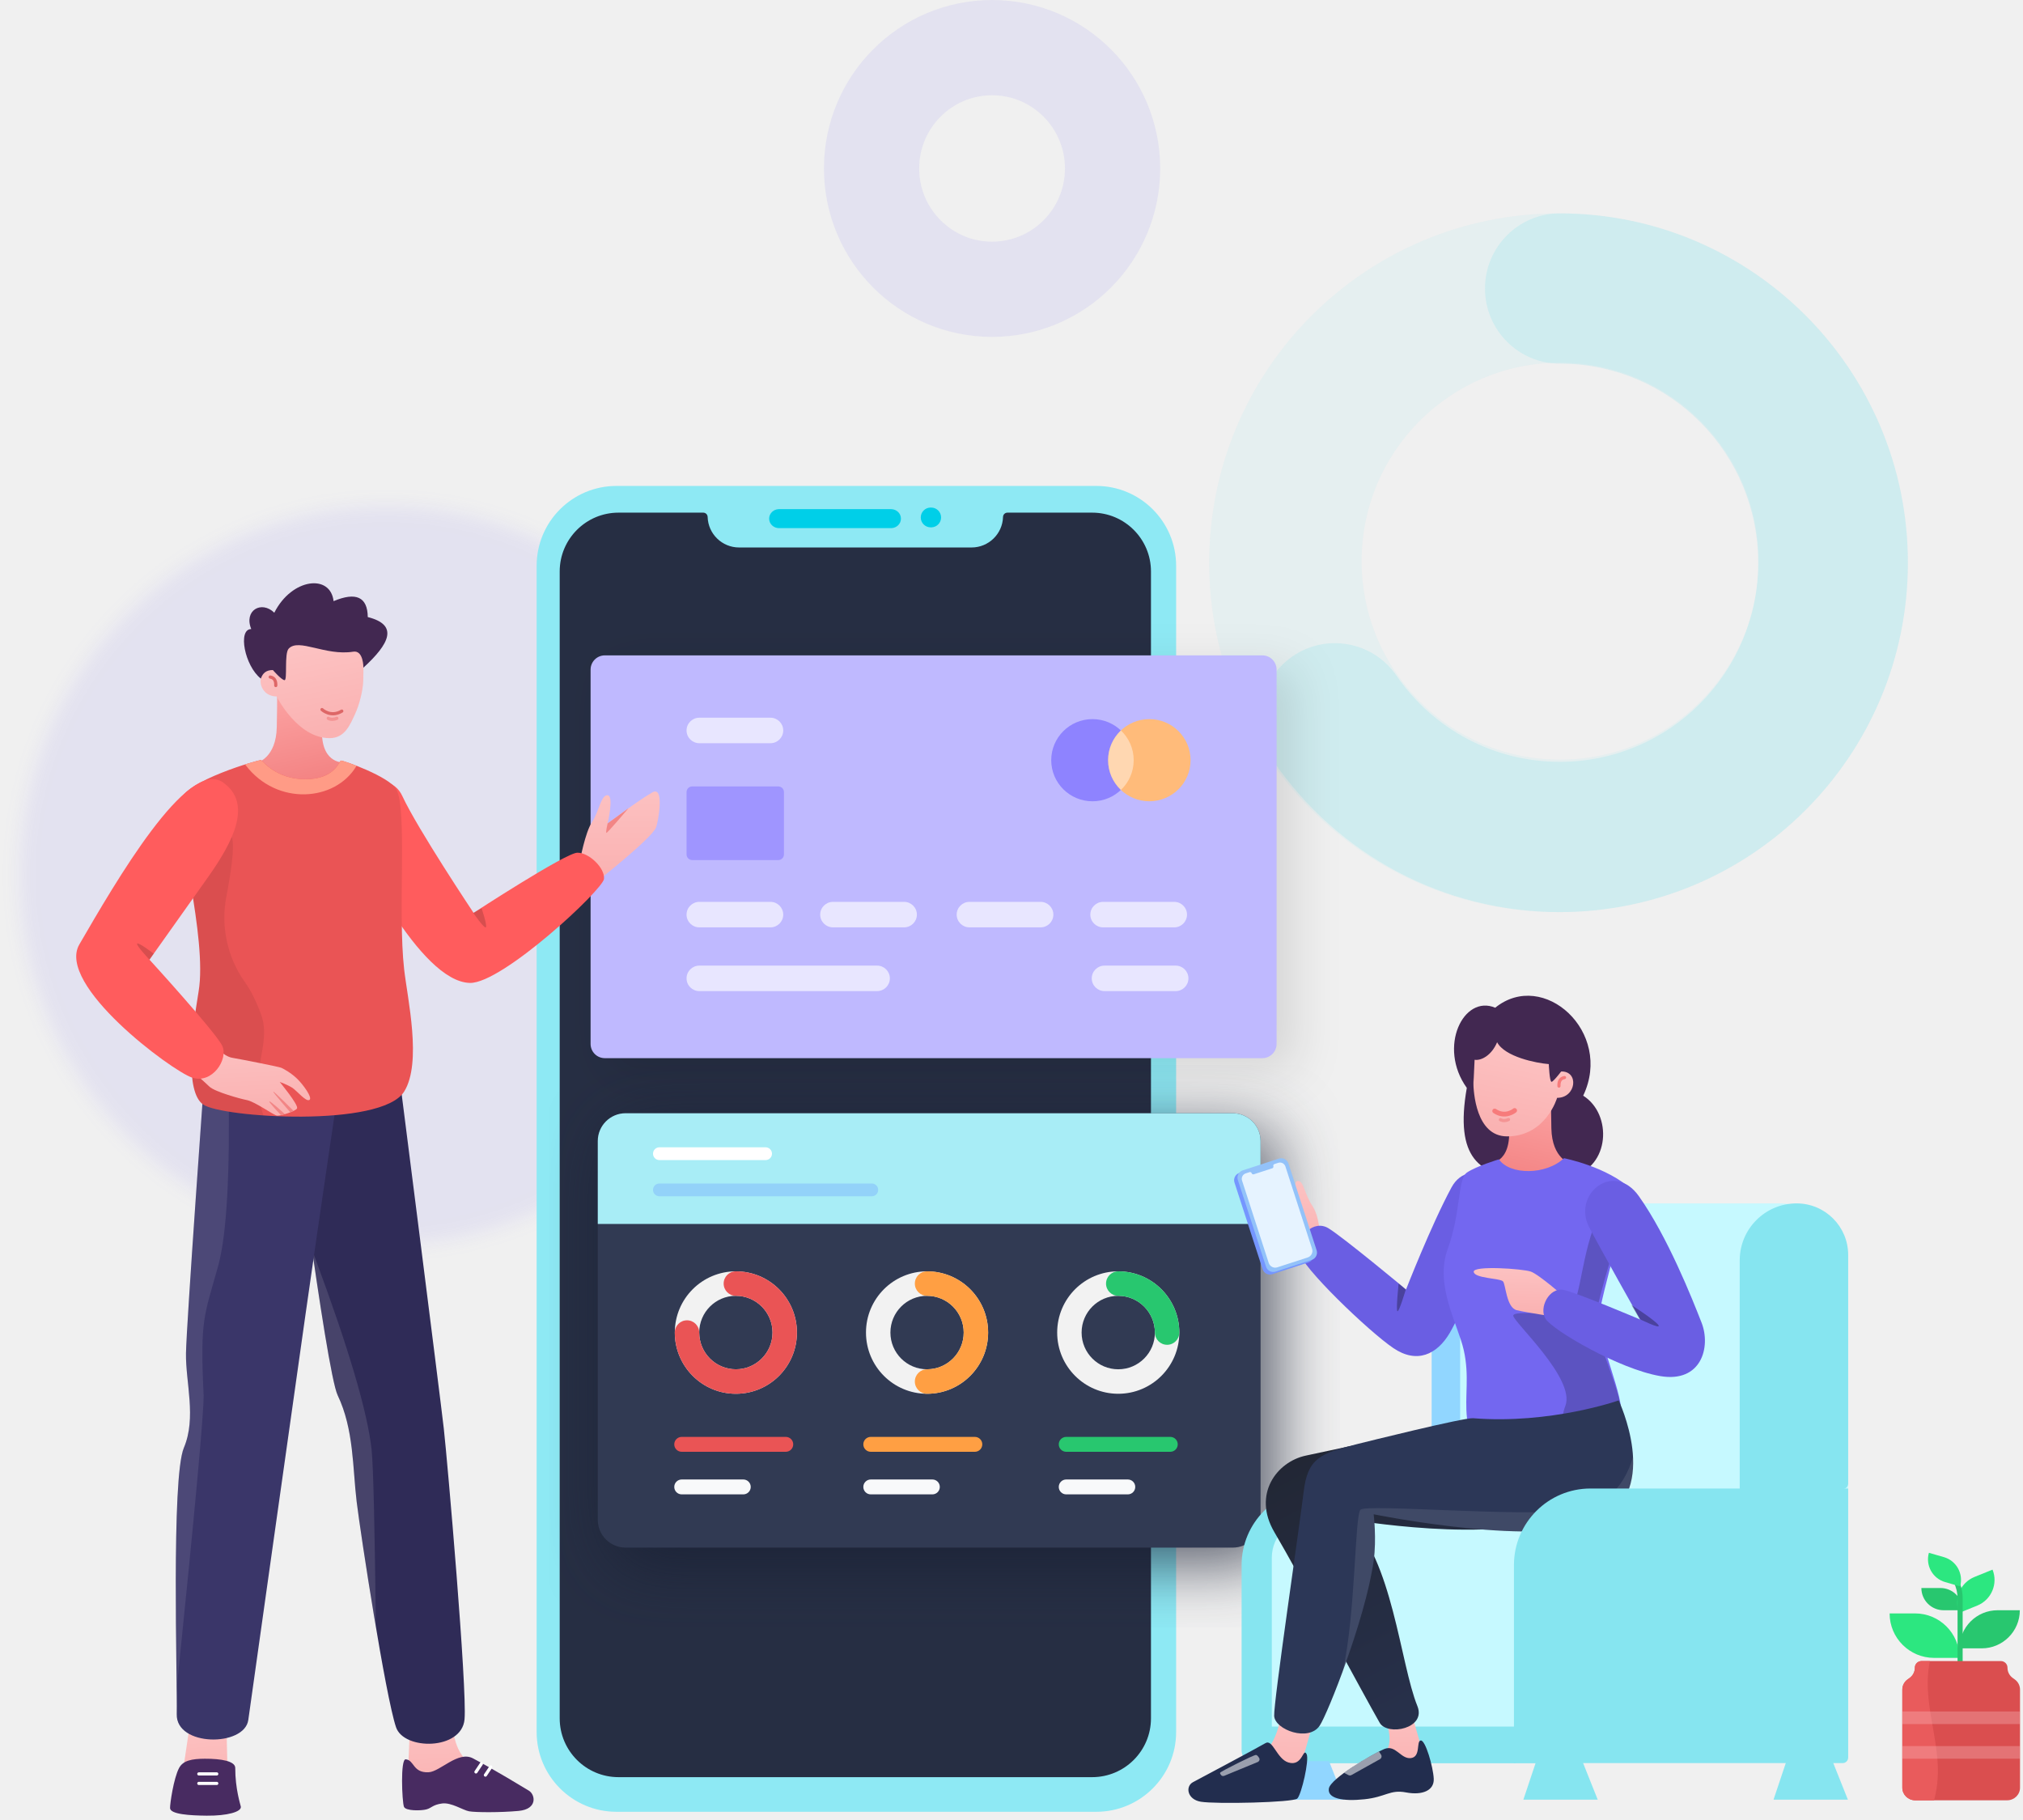
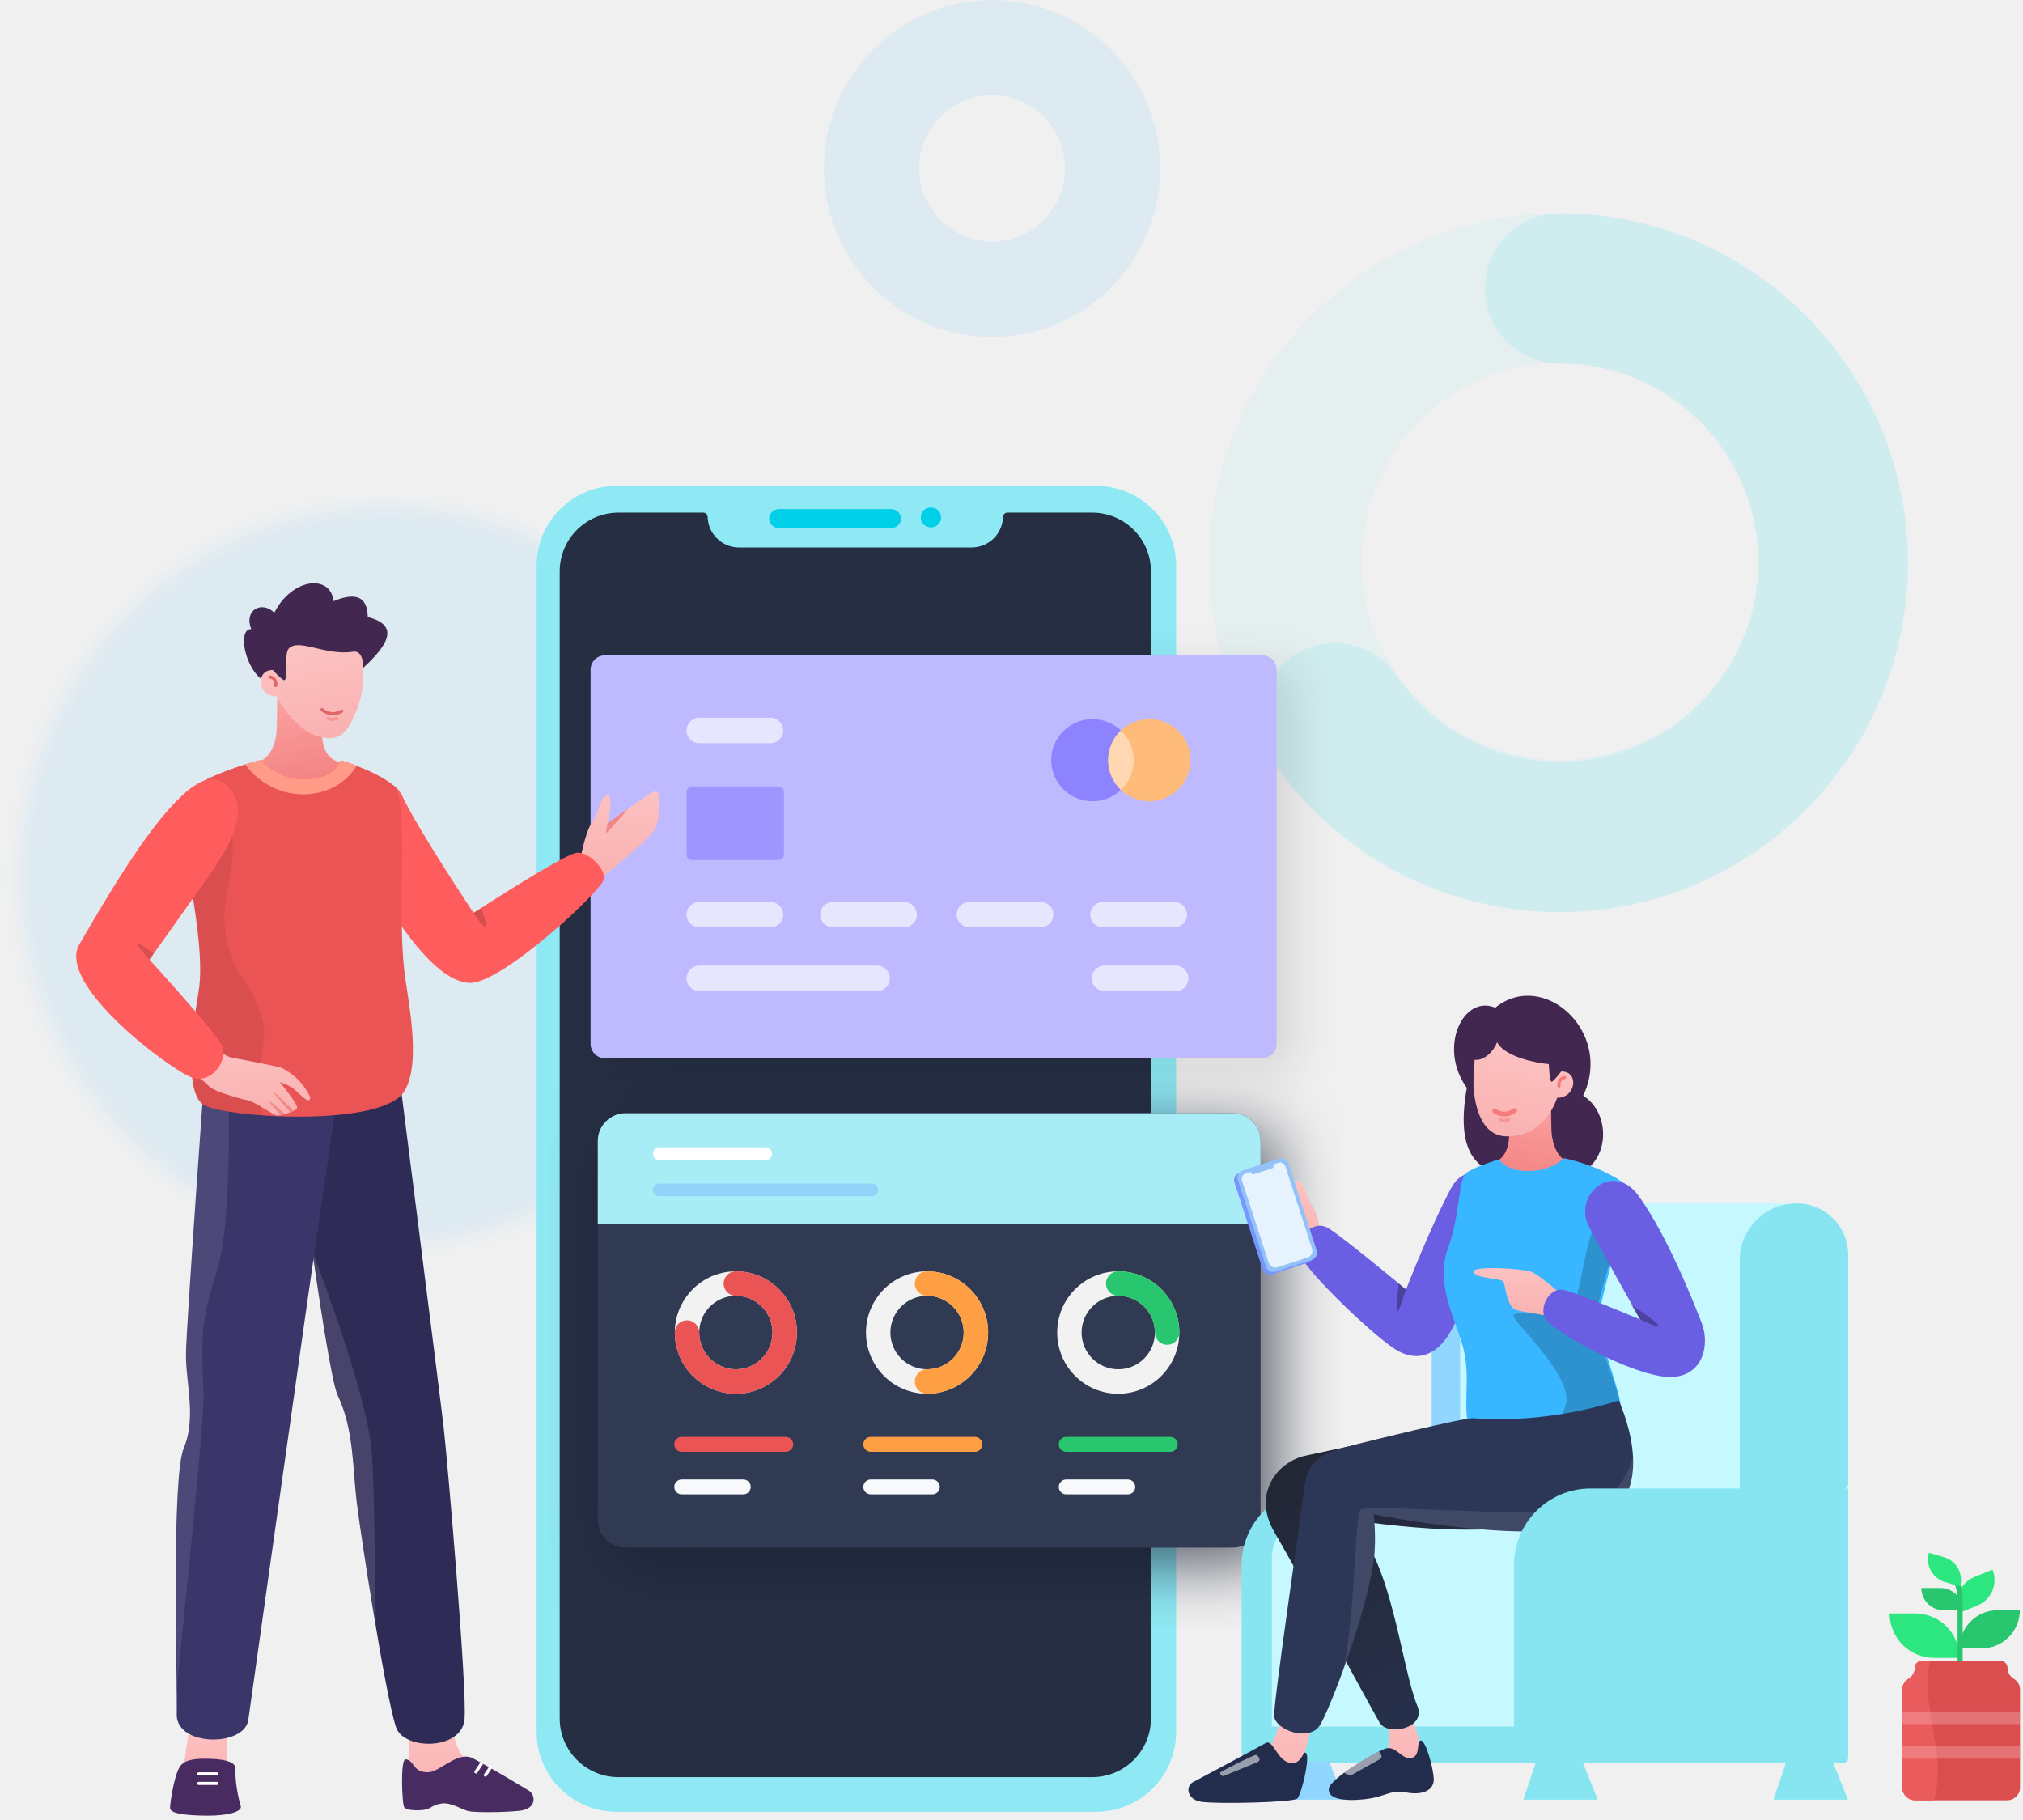
<svg xmlns="http://www.w3.org/2000/svg" width="637" height="573" viewBox="0 0 637 573" fill="none">
  <g id="Illustration">
    <g id="Shape">
      <g id="Oval" opacity="0.1" filter="url(#filter0_f)">
-         <ellipse cx="121.531" cy="275.607" rx="115.531" ry="116.393" fill="#7367F0" />
+         <ellipse cx="121.531" cy="275.607" rx="115.531" ry="116.393" fill="#38b6ff" />
      </g>
      <path id="Oval_2" opacity="0.05" fill-rule="evenodd" clip-rule="evenodd" d="M380.75 177.185C380.75 116.434 429.999 67.185 490.75 67.185C551.501 67.185 600.75 116.434 600.75 177.185C600.75 237.937 551.501 287.185 490.75 287.185C429.999 287.185 380.75 237.937 380.75 177.185ZM553.75 176.685C553.75 142.167 525.768 114.185 491.25 114.185C456.732 114.185 428.75 142.167 428.75 176.685C428.75 211.203 456.732 239.185 491.25 239.185C525.768 239.185 553.75 211.203 553.75 176.685Z" fill="#00CFE8" />
-       <ellipse id="Oval_3" opacity="0.1" cx="312.382" cy="53.041" rx="37.944" ry="38.041" stroke="#7367F0" stroke-width="30" />
+       <ellipse id="Oval_3" opacity="0.1" cx="312.382" cy="53.041" rx="37.944" ry="38.041" stroke="#38b6ff" stroke-width="30" />
      <path id="Path" opacity="0.1" d="M491.165 67.185C551.687 67.185 600.75 116.434 600.75 177.185C600.75 237.937 551.687 287.185 491.165 287.185C454.704 287.185 421.237 269.153 400.923 239.605C393.53 228.852 396.221 214.12 406.933 206.699C417.538 199.353 432.029 201.927 439.491 212.413L439.715 212.733C451.321 229.614 470.362 239.873 491.165 239.873C525.656 239.873 553.617 211.807 553.617 177.185C553.617 142.91 526.213 115.059 492.198 114.506L491.165 114.497C478.15 114.497 467.598 103.906 467.598 90.841C467.598 77.776 478.15 67.185 491.165 67.185Z" fill="#00CFE8" />
    </g>
    <g id="Mobile Banking App">
      <g id="Phone3">
        <path id="Rectangle" fill-rule="evenodd" clip-rule="evenodd" d="M168.975 178.137C168.975 164.254 180.229 153 194.112 153H345.201C359.084 153 370.338 164.254 370.338 178.137V545.323C370.338 559.206 359.084 570.46 345.201 570.46H194.112C180.229 570.46 168.975 559.206 168.975 545.323V178.137Z" fill="#8EE9F4" />
        <g id="Group 48">
          <path id="Rectangle_2" fill-rule="evenodd" clip-rule="evenodd" d="M176.237 179.934C176.237 169.705 184.53 161.412 194.759 161.412H221.439C222.187 161.412 222.799 162.007 222.821 162.755V162.755C222.976 168.115 227.365 172.379 232.727 172.379H305.926C311.288 172.379 315.678 168.115 315.833 162.755V162.755C315.854 162.007 316.467 161.412 317.215 161.412H343.894C354.124 161.412 362.416 169.705 362.416 179.934V541.033C362.416 551.263 354.124 559.555 343.894 559.555H194.759C184.53 559.555 176.237 551.263 176.237 541.033V179.934Z" fill="#262E43" />
          <mask id="mask0" mask-type="alpha" maskUnits="userSpaceOnUse" x="176" y="161" width="187" height="399">
            <path id="Rectangle_3" fill-rule="evenodd" clip-rule="evenodd" d="M176.237 179.934C176.237 169.705 184.53 161.412 194.759 161.412H221.439C222.187 161.412 222.799 162.007 222.821 162.755V162.755C222.976 168.115 227.365 172.379 232.727 172.379H305.926C311.288 172.379 315.678 168.115 315.833 162.755V162.755C315.854 162.007 316.467 161.412 317.215 161.412H343.894C354.124 161.412 362.416 169.705 362.416 179.934V541.033C362.416 551.263 354.124 559.555 343.894 559.555H194.759C184.53 559.555 176.237 551.263 176.237 541.033V179.934Z" fill="white" />
          </mask>
          <g mask="url(#mask0)">
            <ellipse id="Oval_4" cx="246.822" cy="403.737" rx="15.969" ry="15.951" fill="#E97EFF" fill-opacity="0.549" />
            <path id="Rectangle_4" fill-rule="evenodd" clip-rule="evenodd" d="M198.916 235.001C198.916 232.11 201.259 229.767 204.15 229.767H335.904C338.794 229.767 341.138 232.11 341.138 235.001V235.001C341.138 237.891 338.794 240.235 335.904 240.235H204.15C201.259 240.235 198.916 237.891 198.916 235.001V235.001Z" fill="#E97EFF" fill-opacity="0.549" />
          </g>
        </g>
        <path id="Path_2" d="M280.572 160.308C282.294 160.308 283.69 161.647 283.69 163.299C283.69 164.914 282.355 166.23 280.686 166.288L280.572 166.29H245.304C243.582 166.29 242.186 164.951 242.186 163.299C242.186 161.684 243.521 160.368 245.19 160.31L245.304 160.308H280.572Z" fill="#00CFE8" />
        <path id="Path_3" d="M293.21 159.81C294.933 159.81 296.329 161.205 296.329 162.925C296.329 164.608 294.994 165.979 293.325 166.039L293.21 166.041H293.047C291.324 166.041 289.928 164.646 289.928 162.925C289.928 161.243 291.263 159.872 292.932 159.812L293.047 159.81H293.21Z" fill="#00CFE8" />
      </g>
      <g id="BoardPieChart">
        <g id="Rectangle_5" filter="url(#filter1_d)">
          <path fill-rule="evenodd" clip-rule="evenodd" d="M188.229 359.27C188.229 354.434 192.15 350.513 196.986 350.513H388.175C393.011 350.513 396.931 354.434 396.931 359.27V478.524C396.931 483.361 393.011 487.281 388.175 487.281H196.986C192.15 487.281 188.229 483.361 188.229 478.524V359.27Z" fill="#313A53" />
        </g>
        <mask id="mask1" mask-type="alpha" maskUnits="userSpaceOnUse" x="188" y="350" width="209" height="138">
          <path id="Rectangle_6" fill-rule="evenodd" clip-rule="evenodd" d="M188.229 359.27C188.229 354.434 192.15 350.513 196.986 350.513H388.175C393.011 350.513 396.931 354.434 396.931 359.27V478.524C396.931 483.361 393.011 487.281 388.175 487.281H196.986C192.15 487.281 188.229 483.361 188.229 478.524V359.27Z" fill="white" />
        </mask>
        <g mask="url(#mask1)">
          <path id="Rectangle_7" fill-rule="evenodd" clip-rule="evenodd" d="M183.547 345.15H402.282V385.376H183.547L183.547 345.15Z" fill="#A8EDF6" />
          <path id="Rectangle_8" opacity="0.366" fill-rule="evenodd" clip-rule="evenodd" d="M205.621 374.649C205.621 373.538 206.522 372.638 207.632 372.638H274.515C275.626 372.638 276.526 373.538 276.526 374.649V374.649C276.526 375.76 275.626 376.66 274.515 376.66H207.632C206.522 376.66 205.621 375.76 205.621 374.649V374.649Z" fill="#6FA3FF" />
          <rect id="Rectangle_9" x="205.621" y="361.24" width="37.459" height="4.023" rx="2.011" fill="white" />
          <rect id="Rectangle_10" x="212.311" y="452.419" width="37.459" height="4.693" rx="2.346" fill="#EA5455" />
          <path id="Rectangle_11" fill-rule="evenodd" clip-rule="evenodd" d="M212.311 468.174C212.311 466.878 213.361 465.827 214.657 465.827H234.045C235.341 465.827 236.392 466.878 236.392 468.174V468.174C236.392 469.47 235.341 470.52 234.045 470.52H214.657C213.361 470.52 212.311 469.47 212.311 468.174V468.174Z" fill="#F8F9FA" />
          <rect id="Rectangle_12" x="271.844" y="452.419" width="37.459" height="4.693" rx="2.346" fill="#FF9F43" />
          <path id="Rectangle_13" fill-rule="evenodd" clip-rule="evenodd" d="M271.844 468.174C271.844 466.878 272.894 465.827 274.19 465.827H293.578C294.874 465.827 295.925 466.878 295.925 468.174V468.174C295.925 469.47 294.874 470.52 293.578 470.52H274.19C272.894 470.52 271.844 469.47 271.844 468.174V468.174Z" fill="#F8F9FA" />
          <rect id="Rectangle_14" x="333.385" y="452.419" width="37.459" height="4.693" rx="2.346" fill="#28C76F" />
          <path id="Rectangle_15" fill-rule="evenodd" clip-rule="evenodd" d="M333.385 468.174C333.385 466.878 334.435 465.827 335.731 465.827H355.119C356.415 465.827 357.466 466.878 357.466 468.174V468.174C357.466 469.47 356.415 470.52 355.119 470.52H335.731C334.435 470.52 333.385 469.47 333.385 468.174V468.174Z" fill="#F8F9FA" />
          <g id="Group 3">
            <path id="Oval_5" fill-rule="evenodd" clip-rule="evenodd" d="M352.114 438.843C362.735 438.843 371.345 430.213 371.345 419.568C371.345 408.923 362.735 400.293 352.114 400.293C341.493 400.293 332.883 408.923 332.883 419.568C332.883 430.213 341.493 438.843 352.114 438.843ZM352.114 431.133C345.741 431.133 340.575 425.955 340.575 419.568C340.575 413.181 345.741 408.003 352.114 408.003C358.487 408.003 363.653 413.181 363.653 419.568C363.653 425.955 358.487 431.133 352.114 431.133Z" fill="#F2F2F2" />
            <path id="Path_4" fill-rule="evenodd" clip-rule="evenodd" d="M371.345 419.568C371.345 408.923 362.735 400.293 352.114 400.293C349.99 400.293 348.268 402.019 348.268 404.148C348.268 406.277 349.99 408.003 352.114 408.003C358.414 408.003 363.535 413.064 363.651 419.351L363.653 419.568C363.653 421.697 365.375 423.423 367.499 423.423C369.623 423.423 371.345 421.697 371.345 419.568Z" fill="#28C76F" />
          </g>
          <g id="Group 4">
            <path id="Oval_6" fill-rule="evenodd" clip-rule="evenodd" d="M291.911 438.843C302.532 438.843 311.142 430.213 311.142 419.568C311.142 408.923 302.532 400.293 291.911 400.293C281.29 400.293 272.68 408.923 272.68 419.568C272.68 430.213 281.29 438.843 291.911 438.843ZM291.911 431.133C285.538 431.133 280.372 425.955 280.372 419.568C280.372 413.181 285.538 408.003 291.911 408.003C298.284 408.003 303.45 413.181 303.45 419.568C303.45 425.955 298.284 431.133 291.911 431.133Z" fill="#F2F2F2" />
            <path id="Path_5" d="M291.911 438.843C302.532 438.843 311.142 430.213 311.142 419.568C311.142 408.923 302.532 400.293 291.911 400.293C289.786 400.293 288.064 402.019 288.064 404.148C288.064 406.277 289.786 408.003 291.911 408.003C298.283 408.003 303.45 413.181 303.45 419.568C303.45 425.882 298.4 431.015 292.127 431.131L291.911 431.133C289.786 431.133 288.064 432.859 288.064 434.988C288.064 437.117 289.786 438.843 291.911 438.843Z" fill="#FF9F43" />
          </g>
          <g id="Group 6">
            <path id="Oval_7" fill-rule="evenodd" clip-rule="evenodd" d="M231.709 438.843C242.33 438.843 250.94 430.213 250.94 419.568C250.94 408.923 242.33 400.293 231.709 400.293C221.088 400.293 212.478 408.923 212.478 419.568C212.478 430.213 221.088 438.843 231.709 438.843ZM231.709 431.133C225.336 431.133 220.17 425.955 220.17 419.568C220.17 413.181 225.336 408.003 231.709 408.003C238.082 408.003 243.248 413.181 243.248 419.568C243.248 425.955 238.082 431.133 231.709 431.133Z" fill="#F2F2F2" />
            <path id="Path_6" fill-rule="evenodd" clip-rule="evenodd" d="M212.478 419.568C212.478 430.213 221.088 438.843 231.709 438.843C242.33 438.843 250.94 430.213 250.94 419.568C250.94 408.923 242.33 400.293 231.709 400.293C229.585 400.293 227.863 402.019 227.863 404.148C227.863 406.277 229.585 408.003 231.709 408.003C238.082 408.003 243.248 413.181 243.248 419.568C243.248 425.955 238.082 431.133 231.709 431.133C225.336 431.133 220.17 425.955 220.17 419.568C220.17 417.439 218.448 415.713 216.324 415.713C214.2 415.713 212.478 417.439 212.478 419.568Z" fill="#EA5455" />
          </g>
        </g>
      </g>
      <g id="VisaCard2">
        <g id="Rectangle_16" filter="url(#filter2_d)">
          <path fill-rule="evenodd" clip-rule="evenodd" d="M190.441 206.351H397.491C399.964 206.351 401.968 208.361 401.968 210.841V328.683C401.968 331.163 399.964 333.172 397.491 333.172H190.441C187.968 333.172 185.964 331.163 185.964 328.683V210.841C185.964 208.361 187.968 206.351 190.441 206.351Z" fill="#BFB9FF" />
        </g>
        <g id="Group 46">
          <g id="Group 45">
            <g id="Group 43">
              <ellipse id="Oval_8" cx="343.993" cy="239.357" rx="12.983" ry="12.935" fill="#8E83FF" />
              <ellipse id="Oval Copy 10" cx="361.901" cy="239.357" rx="12.983" ry="12.935" fill="#FFBB7A" />
              <path id="Path_7" fill-rule="evenodd" clip-rule="evenodd" d="M352.83 230.104L352.949 229.992C355.43 232.348 356.976 235.673 356.976 239.357C356.976 243.042 355.43 246.367 352.949 248.723C350.465 246.368 348.918 243.042 348.918 239.357C348.918 235.731 350.416 232.452 352.83 230.104L352.949 229.992L352.83 230.104Z" fill="white" fill-opacity="0.416" />
            </g>
            <path id="Rectangle_17" fill-rule="evenodd" clip-rule="evenodd" d="M217.972 247.609H245.057C246.046 247.609 246.848 248.408 246.848 249.393V269.019C246.848 270.004 246.046 270.803 245.057 270.803H217.972C216.983 270.803 216.182 270.004 216.182 269.019V249.393C216.182 248.408 216.983 247.609 217.972 247.609Z" fill="#9F95FF" />
          </g>
          <g id="Group 44">
            <path id="Rectangle_18" fill-rule="evenodd" clip-rule="evenodd" d="M220.211 283.96H242.595C244.82 283.96 246.624 285.758 246.624 287.975C246.624 290.192 244.82 291.989 242.595 291.989H220.211C217.986 291.989 216.182 290.192 216.182 287.975C216.182 285.758 217.986 283.96 220.211 283.96Z" fill="white" fill-opacity="0.647" />
            <path id="Rectangle_19" fill-rule="evenodd" clip-rule="evenodd" d="M220.211 304.032H276.17C278.396 304.032 280.199 305.829 280.199 308.046C280.199 310.263 278.396 312.06 276.17 312.06H220.211C217.986 312.06 216.182 310.263 216.182 308.046C216.182 305.829 217.986 304.032 220.211 304.032Z" fill="white" fill-opacity="0.647" />
            <path id="Rectangle_20" fill-rule="evenodd" clip-rule="evenodd" d="M347.799 304.032H370.182C372.408 304.032 374.212 305.829 374.212 308.046C374.212 310.263 372.408 312.06 370.182 312.06H347.799C345.573 312.06 343.77 310.263 343.77 308.046C343.77 305.829 345.573 304.032 347.799 304.032Z" fill="white" fill-opacity="0.647" />
            <path id="Rectangle_21" fill-rule="evenodd" clip-rule="evenodd" d="M220.211 225.977H242.595C244.82 225.977 246.624 227.774 246.624 229.991C246.624 232.208 244.82 234.005 242.595 234.005H220.211C217.986 234.005 216.182 232.208 216.182 229.991C216.182 227.774 217.986 225.977 220.211 225.977Z" fill="white" fill-opacity="0.647" />
            <path id="Rectangle Copy 38" fill-rule="evenodd" clip-rule="evenodd" d="M262.293 283.96H284.677C286.902 283.96 288.706 285.758 288.706 287.975C288.706 290.192 286.902 291.989 284.677 291.989H262.293C260.068 291.989 258.264 290.192 258.264 287.975C258.264 285.758 260.068 283.96 262.293 283.96Z" fill="white" fill-opacity="0.647" />
            <path id="Rectangle Copy 39" fill-rule="evenodd" clip-rule="evenodd" d="M305.269 283.96H327.653C329.878 283.96 331.682 285.758 331.682 287.975C331.682 290.192 329.878 291.989 327.653 291.989H305.269C303.044 291.989 301.24 290.192 301.24 287.975C301.24 285.758 303.044 283.96 305.269 283.96Z" fill="white" fill-opacity="0.647" />
            <path id="Rectangle Copy 40" fill-rule="evenodd" clip-rule="evenodd" d="M347.351 283.96H369.735C371.96 283.96 373.764 285.758 373.764 287.975C373.764 290.192 371.96 291.989 369.735 291.989H347.351C345.126 291.989 343.322 290.192 343.322 287.975C343.322 285.758 345.126 283.96 347.351 283.96Z" fill="white" fill-opacity="0.647" />
          </g>
        </g>
      </g>
      <g id="Men1.1">
        <g id="LLeg">
          <path id="Path_8" fill-rule="evenodd" clip-rule="evenodd" d="M142.482 542C142.482 542 142.328 551.857 148.381 555.358C154.434 558.86 163.812 565.365 163.812 565.365L128.137 566.574L129.154 541.911L142.482 542Z" fill="url(#paint0_linear)" />
          <path id="Path_9" fill-rule="evenodd" clip-rule="evenodd" d="M127.761 553.936C130.519 554.22 129.916 558.21 134.922 558.016C138.569 557.874 144.257 551.148 148.936 553.639C156.078 557.442 164.453 562.57 166.506 563.791C168.56 565.013 169.371 569.618 163.303 570.184C157.501 570.724 149.668 570.664 147.707 570.306C145.744 569.949 142.105 567.446 139.177 567.846C136.249 568.247 135.915 569.256 134.279 569.703C132.643 570.15 127.704 570.247 127.192 568.868C126.603 567.286 126.014 553.756 127.761 553.936Z" fill="#482B61" />
          <path id="Path_10" fill-rule="evenodd" clip-rule="evenodd" d="M124.996 332.889C124.996 332.889 138.605 439.705 139.743 449.806C140.88 459.908 147.128 531.771 146.273 541.357C145.402 551.118 127.14 551.171 124.69 543.806C121.337 533.725 113.585 483.341 112.303 472.819C111.021 462.298 111.471 450.083 106.319 439.309C102.63 431.596 90.423 335.628 90.423 335.628L124.996 332.889Z" fill="#2F2B57" />
          <path id="Path_11" opacity="0.591" fill-rule="evenodd" clip-rule="evenodd" d="M116.998 456.324L117.046 456.805C117.566 462.384 118.001 480.866 118.352 512.249L117.569 507.562C115.113 492.698 112.931 477.974 112.303 472.819C111.048 462.517 111.453 450.591 106.634 439.985L106.319 439.309C104.695 435.915 101.422 415.426 98.266 393.547L99.257 396.201C109.796 424.543 115.709 444.584 116.998 456.324Z" fill="white" fill-opacity="0.192" />
          <path id="Path 10" d="M151.575 555.354L149.868 557.907" stroke="white" stroke-linecap="round" />
          <path id="Path 10_2" d="M154.554 556.352L152.848 558.906" stroke="white" stroke-linecap="round" />
        </g>
        <g id="RLeg">
          <path id="Path_12" fill-rule="evenodd" clip-rule="evenodd" d="M59.586 544.261L56.394 565.817L71.825 565.739L71.32 543.86L59.586 544.261Z" fill="url(#paint1_linear)" />
          <path id="Path_13" fill-rule="evenodd" clip-rule="evenodd" d="M53.55 569.305C53.499 568.047 54.67 559.89 56.394 556.66C57.644 554.318 60.417 553.769 64.474 553.752C69.707 553.732 74.081 554.523 74.075 556.66C74.056 563.199 75.714 568.228 75.826 568.802C76.153 570.488 71.472 571.747 65.08 571.682C59.847 571.631 53.631 571.266 53.55 569.305Z" fill="#482B61" />
          <path id="Path_14" fill-rule="evenodd" clip-rule="evenodd" d="M107.504 336.396C107.504 336.396 100.429 384.069 96.146 414.233C91.937 443.873 79.474 532.285 78.186 541.54C77.004 550.036 55.422 550.036 55.649 539.747C55.876 529.457 53.878 465.335 57.897 455.841C61.915 446.348 58.417 435.299 58.563 426.076C58.709 416.853 64.489 337.012 64.489 337.012L107.504 336.396Z" fill="#3A3669" />
          <path id="Path_15" opacity="0.462" fill-rule="evenodd" clip-rule="evenodd" d="M68.797 398.217L68.459 399.444C64.362 414.163 62.949 415.49 64.11 438.967L64.121 439.444C64.162 445.351 61.353 475.917 55.694 531.142L55.669 527.709C55.47 505.18 54.64 464.445 57.794 456.097L57.897 455.841C61.915 446.348 58.417 435.299 58.563 426.076C58.709 416.853 64.489 337.013 64.489 337.013L71.871 336.906L71.946 340.563C72.477 369.125 71.427 388.343 68.797 398.217V398.217Z" fill="white" fill-opacity="0.192" />
          <path id="Path 9" d="M62.605 558.534H68.253" stroke="white" stroke-linecap="round" />
          <path id="Path 9_2" d="M62.605 561.529H68.253" stroke="white" stroke-linecap="round" />
        </g>
        <g id="Head">
          <path id="Path_16" fill-rule="evenodd" clip-rule="evenodd" d="M81.035 240.078C81.035 240.078 86.946 238.683 87.151 228.949C87.356 219.214 87.212 215.891 87.212 215.891L101.226 215.655C101.226 215.655 101.368 226.504 101.37 230.428C101.375 240.968 108.682 240.078 108.682 240.078C108.682 240.078 107.163 248.624 95.365 249.291C86.154 249.812 81.035 240.078 81.035 240.078Z" fill="url(#paint2_linear)" />
          <g id="Head1">
            <path id="Path_17" fill-rule="evenodd" clip-rule="evenodd" d="M85.926 210.97C80.118 210.745 81.065 219.291 87.099 219.279C87.099 219.279 93.583 232.383 103.764 232.417C108.668 232.434 110.269 228.043 111.739 224.962C113.209 221.88 114.288 217.27 114.378 214.447C114.474 211.437 114.486 201.55 114.486 201.55L85.7 201.537L85.926 210.97Z" fill="url(#paint3_linear)" />
            <path id="Path_18" d="M103.356 226.173C104.227 226.654 105.263 226.535 106.065 226.173" stroke="#F49494" stroke-linecap="round" />
            <path id="Path 8" d="M86.832 215.849C86.892 214.478 86.476 213.39 85.085 213.171" stroke="#DE6767" stroke-linecap="round" />
            <path id="Path_19" fill-rule="evenodd" clip-rule="evenodd" d="M85.926 210.971C85.926 210.971 88.597 214.069 89.585 214.154C90.573 214.24 89.447 205.769 90.902 204.226C94.098 200.835 102.45 206.597 111.233 205.189C114.486 204.668 114.428 210.228 114.428 210.228C122.638 202.703 125.615 196.767 115.804 194.289C115.726 187.92 112.081 186.322 105.032 189.276C104.09 180.673 91.912 181.971 86.369 192.916C82.356 188.992 76.717 192.16 79.11 198.064C74.79 198.064 77.041 209.672 82.133 213.66C82.74 211.918 83.85 210.971 85.926 210.971Z" fill="#422851" />
            <path id="Path_20" d="M101.387 223.414C101.387 223.414 104.152 226.029 107.624 223.899" stroke="#DE6767" stroke-linecap="round" />
          </g>
        </g>
        <g id="LArm">
          <g id="Group 3_2">
            <path id="Path_21" fill-rule="evenodd" clip-rule="evenodd" d="M182.553 271.335C182.553 271.335 184.215 262.095 186.414 258.858C188.613 255.619 189.254 250.179 191.329 250.379C193.404 250.58 191.326 259.265 191.326 259.265C191.326 259.265 201.002 252.005 205.392 249.504C209.397 247.223 207.2 259.026 206.574 260.531C205.083 264.112 187.833 277.63 187.833 277.63C187.833 277.63 182.93 272.157 182.553 271.335Z" fill="url(#paint4_linear)" />
            <path id="Path_22" fill-rule="evenodd" clip-rule="evenodd" d="M191.326 259.264C191.326 259.264 190.612 262.235 190.968 262.235C191.325 262.235 197.892 254.487 197.892 254.487L191.326 259.264Z" fill="#F28585" />
          </g>
          <path id="Path_23" fill-rule="evenodd" clip-rule="evenodd" d="M126.694 250.655C131.425 260.915 149.121 287.426 149.121 287.426C149.121 287.426 178.119 268.52 181.809 268.481C185.499 268.442 190.509 273.338 190.194 276.717C189.879 280.096 158.129 309.732 147.946 309.483C132.113 309.095 112.258 267.922 110.219 262.419C104.759 247.678 122.079 240.647 126.694 250.655Z" fill="#FF5C5D" />
          <path id="Path 5" fill-rule="evenodd" clip-rule="evenodd" d="M149.016 287.407C149.016 287.407 152.364 292.312 152.964 291.99C153.564 291.668 151.648 285.994 151.648 285.994L149.016 287.407Z" fill="black" fill-opacity="0.16" />
        </g>
        <g id="Body">
          <path id="Path_24" fill-rule="evenodd" clip-rule="evenodd" d="M56.657 252.296C55.171 259.42 65.346 295.325 62.546 312.122C60.332 325.406 58.219 343.698 63.957 347.759C69.799 351.894 120.087 355.177 127.255 343.698C132.941 334.591 128.286 314.396 127.255 305.183C125.198 286.804 128.304 255.042 124.814 248.546C122.65 244.516 107.892 239.319 107.338 239.48C106.783 239.641 105.48 245.351 96.149 245.351C86.817 245.351 82.696 239.48 82.195 239.319C81.694 239.158 58.001 245.852 56.657 252.296Z" fill="#EA5455" />
          <path id="Path_25" fill-rule="evenodd" clip-rule="evenodd" d="M82.172 239.316L82.195 239.319C82.697 239.48 86.817 245.351 96.149 245.351C105.481 245.351 106.784 239.641 107.338 239.48C107.538 239.422 109.589 240.062 112.229 241.093L112.217 241.214C105.547 252.415 87.205 253.795 77.4 240.981L77.178 240.685L78.272 240.345C80.274 239.737 81.707 239.371 82.097 239.322L82.172 239.316Z" fill="#FF9B86" />
          <path id="Path_26" fill-rule="evenodd" clip-rule="evenodd" d="M56.688 257.245L57.511 257.359C66.233 258.607 71.348 260.58 72.857 263.28C73.847 265.052 73.387 271.044 71.476 281.257L71.273 282.329C69.501 291.586 71.528 301.163 76.877 308.888L77.178 309.316C78.987 311.847 80.654 315.179 82.181 319.314C85.722 328.903 78.19 336.983 82.96 351.25L81.986 351.178C73.12 350.499 65.949 349.169 63.957 347.759C58.219 343.698 60.333 325.406 62.546 312.122C64.928 297.83 57.917 269.704 56.688 257.245Z" fill="black" fill-opacity="0.067" />
        </g>
        <g id="Rarm">
          <g id="Group 2">
            <path id="Path_27" fill-rule="evenodd" clip-rule="evenodd" d="M66.881 328.606C66.881 328.606 70.229 332.556 73.086 333.047C75.943 333.538 87.901 335.877 88.631 336.224C89.321 336.551 91.68 337.793 93.697 339.786C95.445 341.512 98.469 345.606 97.455 346.31C96.371 347.063 93.445 343.371 91.977 342.459C90.438 341.501 88.072 340.654 88.072 340.654C88.072 340.654 93.924 347.713 93.552 348.946C93.281 349.847 88.305 351.384 87.24 351.268C86.176 351.153 80.313 346.86 77.678 346.361C75.85 346.015 67.666 343.798 65.94 342.133C64.215 340.468 60.333 337.089 60.333 337.089L66.881 328.606Z" fill="url(#paint5_linear)" />
            <path id="Path_28" fill-rule="evenodd" clip-rule="evenodd" d="M92.424 349.765C92.424 349.765 86.3 343.594 86.044 343.7C85.789 343.805 91.38 350.194 91.38 350.194L92.424 349.765Z" fill="#F28585" />
            <path id="Path_29" fill-rule="evenodd" clip-rule="evenodd" d="M89.694 350.778C89.694 350.778 85.107 346.575 84.807 346.778C84.507 346.98 88.481 351.121 88.481 351.121L89.694 350.778Z" fill="#F28585" />
          </g>
          <path id="Path_30" fill-rule="evenodd" clip-rule="evenodd" d="M70.209 246.345C79.665 252.998 73.347 265.092 65.503 276.186C58.175 286.549 47.068 302.158 47.068 302.158C47.068 302.158 67.953 325.034 69.97 329.266C71.987 333.499 66.836 341.448 60.431 339.277C54.026 337.106 17.578 310.107 24.99 297.348C36.311 277.859 59.04 238.486 70.209 246.345Z" fill="#FF5C5D" />
          <path id="Path 6" fill-rule="evenodd" clip-rule="evenodd" d="M47.068 302.158C47.068 302.158 42.782 297.624 43.183 297.099C43.583 296.575 48.413 300.281 48.413 300.281L47.068 302.158Z" fill="black" fill-opacity="0.16" />
        </g>
      </g>
      <g id="Group 7">
        <path id="Rectangle_22" fill-rule="evenodd" clip-rule="evenodd" d="M390.956 492.784C390.956 479.468 401.751 468.672 415.067 468.672L496.198 468.672V551.132C496.198 553.341 494.407 555.132 492.198 555.132H394.956C392.747 555.132 390.956 553.341 390.956 551.132L390.956 492.784Z" fill="#86E5F0" />
        <path id="Rectangle_23" fill-rule="evenodd" clip-rule="evenodd" d="M400.465 538.065L477.244 538.065V555.132H400.465V538.065Z" fill="#86E5F0" />
        <path id="Path_31" fill-rule="evenodd" clip-rule="evenodd" d="M498.245 554.514L503.088 566.644H479.675L483.732 554.514H498.245Z" fill="#86E5F0" />
        <path id="Path_32" fill-rule="evenodd" clip-rule="evenodd" d="M418.474 554.514L423.318 566.644H399.904L403.962 554.514H418.474Z" fill="#91D6FF" />
        <path id="Path_33" fill-rule="evenodd" clip-rule="evenodd" d="M577.018 554.514L581.862 566.644H558.448L562.506 554.514H577.018Z" fill="#86E5F0" />
        <path id="Rectangle_24" fill-rule="evenodd" clip-rule="evenodd" d="M450.796 403.492C450.796 390.38 461.275 379.671 474.384 379.387L496.796 378.901V476.828H450.796L450.796 403.492Z" fill="#91D6FF" />
        <path id="Rectangle_25" fill-rule="evenodd" clip-rule="evenodd" d="M459.77 403.012C459.77 389.696 470.565 378.901 483.881 378.901H560.112C572.174 378.901 581.952 388.679 581.952 400.741V477.076C581.952 478.041 581.169 478.824 580.205 478.824H459.77L459.77 403.012Z" fill="#C6F9FF" />
        <path id="Rectangle_26" fill-rule="evenodd" clip-rule="evenodd" d="M547.805 396.818C547.805 386.923 555.827 378.901 565.722 378.901V378.901C574.685 378.901 581.952 386.167 581.952 395.13V467.1C581.952 468.065 581.169 468.847 580.205 468.847H547.805V396.818Z" fill="#86E5F0" />
        <path id="Rectangle_27" fill-rule="evenodd" clip-rule="evenodd" d="M400.465 490.474C400.465 483.515 406.106 477.874 413.065 477.874H491.345V543.628H400.465V490.474Z" fill="#C6F9FF" />
        <g id="Wom1.4">
          <g id="Head_2">
            <path id="Path_34" fill-rule="evenodd" clip-rule="evenodd" d="M494.783 370.394C506.982 367.552 507.785 350.8 498.511 344.989C508.075 324.929 485.958 305.012 470.808 317.295C460.876 313.041 452.622 329.64 461.864 342.532C457.989 364.667 465.875 370.388 480.092 370.632L494.783 370.394Z" fill="#422851" />
            <path id="Path_35" fill-rule="evenodd" clip-rule="evenodd" d="M494.632 366.393C494.632 366.393 488.698 365 488.492 355.271C488.286 345.543 488.431 342.223 488.431 342.223L475.36 341.987C475.36 341.987 475.218 352.828 475.216 356.75C475.21 367.283 467.875 366.393 467.875 366.393C467.875 366.393 469.4 374.934 481.244 375.6C490.491 376.121 494.632 366.393 494.632 366.393Z" fill="url(#paint6_linear)" />
            <path id="Path_36" fill-rule="evenodd" clip-rule="evenodd" d="M491.477 337.365C497.308 337.139 496.357 345.679 490.3 345.668C490.3 345.668 486.782 357.8 474.568 357.8C464.648 357.8 464.003 343.66 463.913 340.839C463.816 337.831 463.804 327.95 463.804 327.95L491.704 327.938L491.477 337.365Z" fill="url(#paint7_linear)" />
            <path id="Path_37" d="M476.923 349.65C476.923 349.65 474.014 352.114 470.644 349.806" stroke="#F77B7B" stroke-width="1.5" stroke-linecap="round" />
            <path id="Path_38" d="M475.003 352.504C474.098 352.922 473.226 352.952 472.448 352.536" stroke="#F49494" stroke-linecap="round" />
            <path id="Path 8_2" d="M490.884 341.958C490.824 340.588 491.241 339.5 492.638 339.281" stroke="#F77B7B" stroke-linecap="round" />
            <path id="Path_39" fill-rule="evenodd" clip-rule="evenodd" d="M492.4 336.309C492.4 336.309 489.204 340.6 488.557 340.623C487.909 340.646 487.683 335.043 487.683 335.043C483.762 334.743 473.841 332.766 471.408 328.161C469.708 332.224 466.456 334.029 464.32 333.683L463.915 342.315L462.918 324.96H493.182L492.4 336.309Z" fill="#422851" />
          </g>
          <g id="LLeg_2">
            <path id="Path_40" fill-rule="evenodd" clip-rule="evenodd" d="M434.913 537.945C434.913 537.945 440.143 548.516 435.855 551.847C431.561 555.179 420.217 561.422 420.217 561.422L450.271 559.532L443.59 536.478L434.913 537.945Z" fill="url(#paint8_linear)" />
            <path id="Path_41" fill-rule="evenodd" clip-rule="evenodd" d="M447.364 548.005C445.881 548.178 447.465 553.174 444.254 553.554C441.049 553.934 439.491 549.201 435.854 550.701C432.217 552.202 418.954 559.96 418.431 563.132C417.903 566.303 422.844 567.236 429.622 566.52C436.399 565.804 437.648 563.391 442.736 564.363C447.817 565.334 451.623 563.786 451.456 560.071C451.288 556.357 448.847 547.832 447.364 548.005Z" fill="#222D4E" />
            <path id="Path 14" fill-rule="evenodd" clip-rule="evenodd" d="M434.195 551.471L434.855 552.461C435.179 552.947 435.02 553.605 434.51 553.889L425.545 558.895C425.254 559.057 424.902 559.064 424.605 558.913L423.213 558.207C425.399 556.623 427.186 555.433 429.161 554.264C430.678 553.367 432.357 552.442 434.195 551.471Z" fill="white" fill-opacity="0.541" />
            <path id="Path_42" fill-rule="evenodd" clip-rule="evenodd" d="M480.186 444.779C471.087 445.185 420.447 456.392 411.247 458.296C402.047 460.2 394.268 470.502 401.284 482.431C409.164 495.822 429.495 533.853 434.431 542.427C436.875 546.67 449.2 544.291 446.305 537.169C440.908 523.892 438.401 490.539 424.641 478.378C424.641 478.378 470.917 486.436 490.907 477.206C505.435 470.496 502.148 443.796 480.186 444.779Z" fill="url(#paint9_linear)" />
          </g>
          <g id="LArm_2">
            <path id="Path_43" fill-rule="evenodd" clip-rule="evenodd" d="M415.718 390.947C415.718 390.947 415.821 383.54 413.231 379.669C410.642 375.798 410.539 371.686 408.579 371.82C406.619 371.955 408.56 381.512 408.56 381.512C408.56 381.512 406.073 380.562 404.287 379.36C402.5 378.157 397.083 372.23 395.817 373.28C393.671 375.07 397.128 385.165 399.011 387.183C400.9 389.202 411.22 395.841 411.22 395.841L415.718 390.947Z" fill="url(#paint10_linear)" />
            <path id="Path_44" fill-rule="evenodd" clip-rule="evenodd" d="M471.632 386.508C467.399 396.33 459.65 414.374 456.455 419.757C452.451 426.498 446.137 429.468 438.745 424.467C430.978 419.211 409.591 398.711 408.964 394.068C408.342 389.424 413.577 383.853 418.314 386.737C423.05 389.622 442.732 406.01 442.732 406.01C442.732 406.01 450.675 385.637 457.064 373.836C462.598 363.626 478.074 371.577 471.632 386.508Z" fill="#6A5EE3" />
            <path id="Path_45" fill-rule="evenodd" clip-rule="evenodd" d="M442.649 406.02C442.649 406.02 440.516 413.26 440.017 412.841C439.519 412.422 440.398 404.128 440.398 404.128L442.649 406.02Z" fill="black" fill-opacity="0.303" />
          </g>
          <g id="PhoneMini4">
            <g id="Group 3_3">
              <path id="Rectangle_28" d="M388.709 372.331C388.3 371.07 388.99 369.716 390.25 369.307L401.617 365.613C402.878 365.204 404.232 365.894 404.641 367.154L413.517 394.47C413.927 395.731 413.237 397.085 411.976 397.495L400.609 401.188C399.349 401.598 397.995 400.908 397.585 399.647L388.709 372.331Z" fill="#7596FF" />
              <rect id="Rectangle_29" x="389.032" y="369.239" width="16.752" height="33.522" rx="2.4" transform="rotate(-18 389.032 369.239)" fill="#93C2F9" />
              <path id="Rectangle_30" d="M392.25 369.453L393.458 369.06C393.704 368.98 393.966 369.091 394.085 369.311L394.122 369.399C394.212 369.676 394.51 369.828 394.787 369.738L400.613 367.845C400.859 367.765 401.006 367.521 400.973 367.273L400.952 367.18C400.862 366.903 401.013 366.605 401.29 366.515L402.492 366.125C403.385 365.835 404.341 366.285 404.697 367.137L404.748 367.276V367.276L413.149 393.21C413.514 394.342 412.895 395.556 411.765 395.925L402.206 399.031C401.124 399.385 399.965 398.833 399.545 397.794L399.492 397.649C399.492 397.648 399.492 397.648 399.493 397.647L391.094 371.719C390.788 370.774 391.305 369.76 392.25 369.453Z" fill="#E6F3FF" />
            </g>
          </g>
          <g id="Body_2">
-             <path id="Path_46" fill-rule="evenodd" clip-rule="evenodd" d="M513.93 374.674C513.93 374.674 503.73 408.844 503.428 415.313C503.126 421.782 511.77 440.794 510.299 445.599C506.905 456.704 463.582 461.485 461.927 446.547C461.155 439.58 462.761 433.327 460.91 425.118C459.066 416.909 451.651 404.711 455.857 393.242C460.062 381.773 458.935 371.163 461.943 369.157C464.951 367.152 471.982 365.022 471.982 365.022C475.401 370.056 486.943 369.983 492.451 364.667C492.451 364.667 506.134 367.322 513.93 374.674Z" fill="#7367F0" />
+             <path id="Path_46" fill-rule="evenodd" clip-rule="evenodd" d="M513.93 374.674C513.93 374.674 503.73 408.844 503.428 415.313C503.126 421.782 511.77 440.794 510.299 445.599C506.905 456.704 463.582 461.485 461.927 446.547C461.155 439.58 462.761 433.327 460.91 425.118C459.066 416.909 451.651 404.711 455.857 393.242C460.062 381.773 458.935 371.163 461.943 369.157C464.951 367.152 471.982 365.022 471.982 365.022C475.401 370.056 486.943 369.983 492.451 364.667C492.451 364.667 506.134 367.322 513.93 374.674Z" fill="#38b6ff" />
            <path id="Path_47" fill-rule="evenodd" clip-rule="evenodd" d="M504.789 380.208C497.991 391.003 498.011 409.799 494.36 412.26C490.708 414.722 476.497 412.306 476.497 414.256C476.497 416.205 496.136 434.07 492.912 442.611C491.224 447.082 491.682 451.083 494.286 454.613L495.136 454.427C502.874 452.678 509.095 449.536 510.298 445.599C511.77 440.794 502.129 421.782 502.431 415.313C502.687 409.822 510.794 384.369 513.238 376.801C511.248 373.288 508.432 374.423 504.789 380.208Z" fill="black" fill-opacity="0.199" />
          </g>
          <g id="RArm">
            <path id="Path_48" fill-rule="evenodd" clip-rule="evenodd" d="M493.196 408.848C493.196 408.848 484.605 401.241 481.976 400.358C479.346 399.475 463.943 398.414 464.04 400.409C464.151 402.547 472.424 402.424 473.281 403.475C474.138 404.526 474.333 411.713 477.573 412.519C480.807 413.326 490.501 414.717 490.501 414.717L493.196 408.848Z" fill="url(#paint11_linear)" />
            <path id="Path_49" fill-rule="evenodd" clip-rule="evenodd" d="M516.052 376.637C525.103 389.418 532.83 408.887 535.796 416.477C538.763 424.067 535.77 435.516 522.727 433.268C509.708 431.027 488.992 418.846 486.7 415.293C484.408 411.74 487.89 405.274 492.275 406.121C496.337 406.904 516.488 415.477 516.488 415.477C516.488 415.477 503.524 392.486 500.359 386.323C495.071 376.03 508.079 365.376 516.052 376.637Z" fill="#6A5EE3" />
            <path id="Path_50" fill-rule="evenodd" clip-rule="evenodd" d="M516.282 415.319C516.282 415.319 523.072 418.695 522.244 417.279C521.416 415.864 513.691 410.891 513.691 410.891L516.282 415.319Z" fill="black" fill-opacity="0.303" />
          </g>
          <g id="RLeg_2">
            <path id="Path_51" fill-rule="evenodd" clip-rule="evenodd" d="M403.31 538.37C403.31 538.37 403.468 550.811 393.221 555.463C382.981 560.114 375.686 559.834 376.614 563.431C377.543 567.026 404.196 566.881 406.685 564.069C408.807 561.676 413.42 539.399 414.69 541.102L403.31 538.37Z" fill="url(#paint12_linear)" />
            <path id="Path_52" fill-rule="evenodd" clip-rule="evenodd" d="M411.417 552.297C410.272 550.085 410.2 556.307 405.687 554.936C402.025 553.823 400.773 547.454 398.458 548.849C396.144 550.244 375.771 561.06 375.655 561.125C373.147 562.477 373.848 566.572 378.084 567.287C382.792 568.081 407.183 567.547 408.492 566.291C409.801 565.036 412.334 554.07 411.417 552.297Z" fill="#222D4E" />
            <path id="Path 14_2" fill-rule="evenodd" clip-rule="evenodd" d="M395.445 552.569C395.843 552.569 396.223 553.069 396.497 553.55C396.764 554.019 396.516 554.589 396.016 554.795L385.504 559.125C385.164 559.265 384.767 559.213 384.524 558.937C384.3 558.685 384.093 558.371 384.196 558.156C384.394 557.741 394.677 552.569 395.445 552.569Z" fill="white" fill-opacity="0.541" />
            <path id="Path_53" fill-rule="evenodd" clip-rule="evenodd" d="M509.691 440.933C509.691 440.933 522.919 468.883 504.33 478.481C486.353 487.762 432.535 476.785 432.535 476.785C432.535 476.785 433.497 484.531 432.535 491.441C430.023 509.486 418.078 539.55 415.551 543.327C412.056 548.551 401.41 544.612 401.209 540.262C401.009 535.912 409.235 480.358 410.486 469.764C411.73 459.169 415.659 457.63 427.135 454.734C429.772 454.069 460.949 446.317 463.805 446.543C488.346 448.484 509.691 440.933 509.691 440.933Z" fill="#2C3757" />
            <path id="Path_54" opacity="0.462" fill-rule="evenodd" clip-rule="evenodd" d="M495.191 475.596C477.393 477.592 430.273 473.479 428.381 475.348C426.574 477.132 426.876 508.175 422.823 526.143L423.439 524.446C427.251 513.854 431.209 500.971 432.535 491.441C433.497 484.531 432.535 476.785 432.535 476.785L434.705 477.205C444.935 479.128 488.51 486.649 504.33 478.481C512.901 474.055 516.399 466.703 514.823 456.424C512.109 468.042 505.565 474.433 495.191 475.596Z" fill="white" fill-opacity="0.192" />
          </g>
        </g>
        <path id="Rectangle_31" fill-rule="evenodd" clip-rule="evenodd" d="M476.71 492.784C476.71 479.468 487.505 468.672 500.821 468.672L581.952 468.672V553.385C581.952 554.35 581.17 555.132 580.205 555.132H476.71L476.71 492.784Z" fill="#86E5F0" />
      </g>
      <g id="Group 80">
        <path id="Rectangle_32" d="M595 508H603C610.732 508 617 514.268 617 522V522H609C601.268 522 595 515.732 595 508V508Z" fill="#2CE780" />
        <path id="Rectangle_33" d="M605 500H611C614.866 500 618 503.134 618 507V507H612C608.134 507 605 503.866 605 500V500Z" fill="#28C76F" />
        <path id="Rectangle_34" d="M636 507H629C622.373 507 617 512.373 617 519V519H624C630.627 519 636 513.627 636 507V507Z" fill="#28C76F" />
        <path id="Rectangle_35" fill-rule="evenodd" clip-rule="evenodd" d="M627.408 494.212L621.714 496.524C617.268 498.329 615.12 503.39 616.91 507.841V507.841L622.605 505.529C627.05 503.724 629.198 498.664 627.408 494.212V494.212Z" fill="#2CE780" />
        <path id="Path_55" fill-rule="evenodd" clip-rule="evenodd" d="M612.765 493C615.893 494.983 617.877 498.756 617.994 502.897L618 503.286V533H616.395V503.286C616.395 499.802 614.819 496.589 612.267 494.828L612 494.651L612.765 493Z" fill="#28C76F" />
        <g id="Group 84">
          <path id="Rectangle_36" fill-rule="evenodd" clip-rule="evenodd" d="M605.059 523H630.005C631.17 523 632.115 523.925 632.115 525.067V525.126C632.115 526.388 632.728 527.574 633.767 528.322L634.413 528.788C635.451 529.535 636.065 530.722 636.065 531.984V562.872C636.065 565.063 634.251 566.839 632.014 566.839H603.051C600.814 566.839 599 565.063 599 562.872V531.984C599 530.722 599.613 529.535 600.651 528.788L601.298 528.322C602.267 527.624 602.866 526.544 602.941 525.377L602.95 525.067C602.95 523.925 603.894 523 605.059 523Z" fill="#DA4E4F" />
          <mask id="mask2" mask-type="alpha" maskUnits="userSpaceOnUse" x="599" y="523" width="38" height="44">
            <path id="Rectangle_37" fill-rule="evenodd" clip-rule="evenodd" d="M605.059 523H630.005C631.17 523 632.115 523.925 632.115 525.067V525.126C632.115 526.388 632.728 527.574 633.767 528.322L634.413 528.788C635.451 529.535 636.065 530.722 636.065 531.984V562.872C636.065 565.063 634.251 566.839 632.014 566.839H603.051C600.814 566.839 599 565.063 599 562.872V531.984C599 530.722 599.613 529.535 600.651 528.788L601.298 528.322C602.267 527.624 602.866 526.544 602.941 525.377L602.95 525.067C602.95 523.925 603.894 523 605.059 523Z" fill="white" />
          </mask>
          <g mask="url(#mask2)">
            <path id="Rectangle_38" fill-rule="evenodd" clip-rule="evenodd" d="M597.987 521.016H608.114C603.645 538.063 614.53 552.2 608.114 569.616H597.987V521.016Z" fill="#E95B5C" />
            <rect id="Rectangle_39" x="599" y="549.78" width="37.065" height="3.967" fill="#FFDFE2" fill-opacity="0.258" />
            <rect id="Rectangle_40" x="599" y="538.869" width="37.065" height="3.967" fill="#FFDFE2" fill-opacity="0.258" />
          </g>
        </g>
        <path id="Rectangle_41" fill-rule="evenodd" clip-rule="evenodd" d="M607.37 488.916L612.087 490.275C616.039 491.414 618.324 495.536 617.195 499.491V499.491L612.478 498.131C608.527 496.993 606.242 492.871 607.37 488.916V488.916Z" fill="#2CE780" />
      </g>
    </g>
  </g>
  <defs>
    <filter id="filter0_f" x="0.563" y="153.777" width="241.934" height="243.659" filterUnits="userSpaceOnUse" color-interpolation-filters="sRGB">
      <feFlood flood-opacity="0" result="BackgroundImageFix" />
      <feBlend mode="normal" in="SourceGraphic" in2="BackgroundImageFix" result="shape" />
      <feGaussianBlur stdDeviation="2.718" result="effect1_foregroundBlur" />
    </filter>
    <filter id="filter1_d" x="173.229" y="335.513" width="248.702" height="176.768" filterUnits="userSpaceOnUse" color-interpolation-filters="sRGB">
      <feFlood flood-opacity="0" result="BackgroundImageFix" />
      <feColorMatrix in="SourceAlpha" type="matrix" values="0 0 0 0 0 0 0 0 0 0 0 0 0 0 0 0 0 0 127 0" />
      <feOffset dx="5" dy="5" />
      <feGaussianBlur stdDeviation="10" />
      <feColorMatrix type="matrix" values="0 0 0 0 0.086 0 0 0 0 0.114 0 0 0 0 0.192 0 0 0 0.7 0" />
      <feBlend mode="normal" in2="BackgroundImageFix" result="effect1_dropShadow" />
      <feBlend mode="normal" in="SourceGraphic" in2="effect1_dropShadow" result="shape" />
    </filter>
    <filter id="filter2_d" x="177.964" y="196.351" width="244.004" height="154.821" filterUnits="userSpaceOnUse" color-interpolation-filters="sRGB">
      <feFlood flood-opacity="0" result="BackgroundImageFix" />
      <feColorMatrix in="SourceAlpha" type="matrix" values="0 0 0 0 0 0 0 0 0 0 0 0 0 0 0 0 0 0 127 0" />
      <feOffset dx="6" dy="4" />
      <feGaussianBlur stdDeviation="7" />
      <feColorMatrix type="matrix" values="0 0 0 0 0.019 0 0 0 0 0.019 0 0 0 0 0.019 0 0 0 0.11 0" />
      <feBlend mode="normal" in2="BackgroundImageFix" result="effect1_dropShadow" />
      <feBlend mode="normal" in="SourceGraphic" in2="effect1_dropShadow" result="shape" />
    </filter>
    <linearGradient id="paint0_linear" x1="121.964" y1="535.908" x2="123.277" y2="565.378" gradientUnits="userSpaceOnUse">
      <stop stop-color="#FDC6C6" />
      <stop offset="1" stop-color="#FAB2B2" />
    </linearGradient>
    <linearGradient id="paint1_linear" x1="53.723" y1="538.516" x2="56.114" y2="564.585" gradientUnits="userSpaceOnUse">
      <stop stop-color="#FDC6C6" />
      <stop offset="1" stop-color="#FAB2B2" />
    </linearGradient>
    <linearGradient id="paint2_linear" x1="72.035" y1="210.658" x2="82.805" y2="260.315" gradientUnits="userSpaceOnUse">
      <stop stop-color="#FFAFAF" />
      <stop offset="1" stop-color="#F07777" />
    </linearGradient>
    <linearGradient id="paint3_linear" x1="74.742" y1="201.187" x2="81.657" y2="234.798" gradientUnits="userSpaceOnUse">
      <stop stop-color="#FDC6C6" />
      <stop offset="1" stop-color="#FAB2B2" />
    </linearGradient>
    <linearGradient id="paint4_linear" x1="180.59" y1="240.179" x2="180.945" y2="275.552" gradientUnits="userSpaceOnUse">
      <stop stop-color="#FDC6C6" />
      <stop offset="1" stop-color="#FAB2B2" />
    </linearGradient>
    <linearGradient id="paint5_linear" x1="53.874" y1="323.088" x2="54.935" y2="350.188" gradientUnits="userSpaceOnUse">
      <stop stop-color="#FDC6C6" />
      <stop offset="1" stop-color="#FAB2B2" />
    </linearGradient>
    <linearGradient id="paint6_linear" x1="503.342" y1="336.992" x2="492.262" y2="386.47" gradientUnits="userSpaceOnUse">
      <stop stop-color="#FFAFAF" />
      <stop offset="1" stop-color="#F07777" />
    </linearGradient>
    <linearGradient id="paint7_linear" x1="502.48" y1="327.599" x2="495.832" y2="360.118" gradientUnits="userSpaceOnUse">
      <stop stop-color="#FDC6C6" />
      <stop offset="1" stop-color="#FAB2B2" />
    </linearGradient>
    <linearGradient id="paint8_linear" x1="455.471" y1="530.406" x2="453.878" y2="560.187" gradientUnits="userSpaceOnUse">
      <stop stop-color="#FDC6C6" />
      <stop offset="1" stop-color="#FAB2B2" />
    </linearGradient>
    <linearGradient id="paint9_linear" x1="424.4" y1="568.758" x2="376.326" y2="476.481" gradientUnits="userSpaceOnUse">
      <stop stop-color="#28324F" />
      <stop offset="1" stop-color="#222735" />
    </linearGradient>
    <linearGradient id="paint10_linear" x1="419.28" y1="365.969" x2="417.128" y2="394.571" gradientUnits="userSpaceOnUse">
      <stop stop-color="#FDC6C6" />
      <stop offset="1" stop-color="#FAB2B2" />
    </linearGradient>
    <linearGradient id="paint11_linear" x1="498.241" y1="395.514" x2="497.611" y2="413.984" gradientUnits="userSpaceOnUse">
      <stop stop-color="#FDC6C6" />
      <stop offset="1" stop-color="#FAB2B2" />
    </linearGradient>
    <linearGradient id="paint12_linear" x1="421.293" y1="531.606" x2="419.735" y2="564.802" gradientUnits="userSpaceOnUse">
      <stop stop-color="#FDC6C6" />
      <stop offset="1" stop-color="#FAB2B2" />
    </linearGradient>
  </defs>
</svg>
